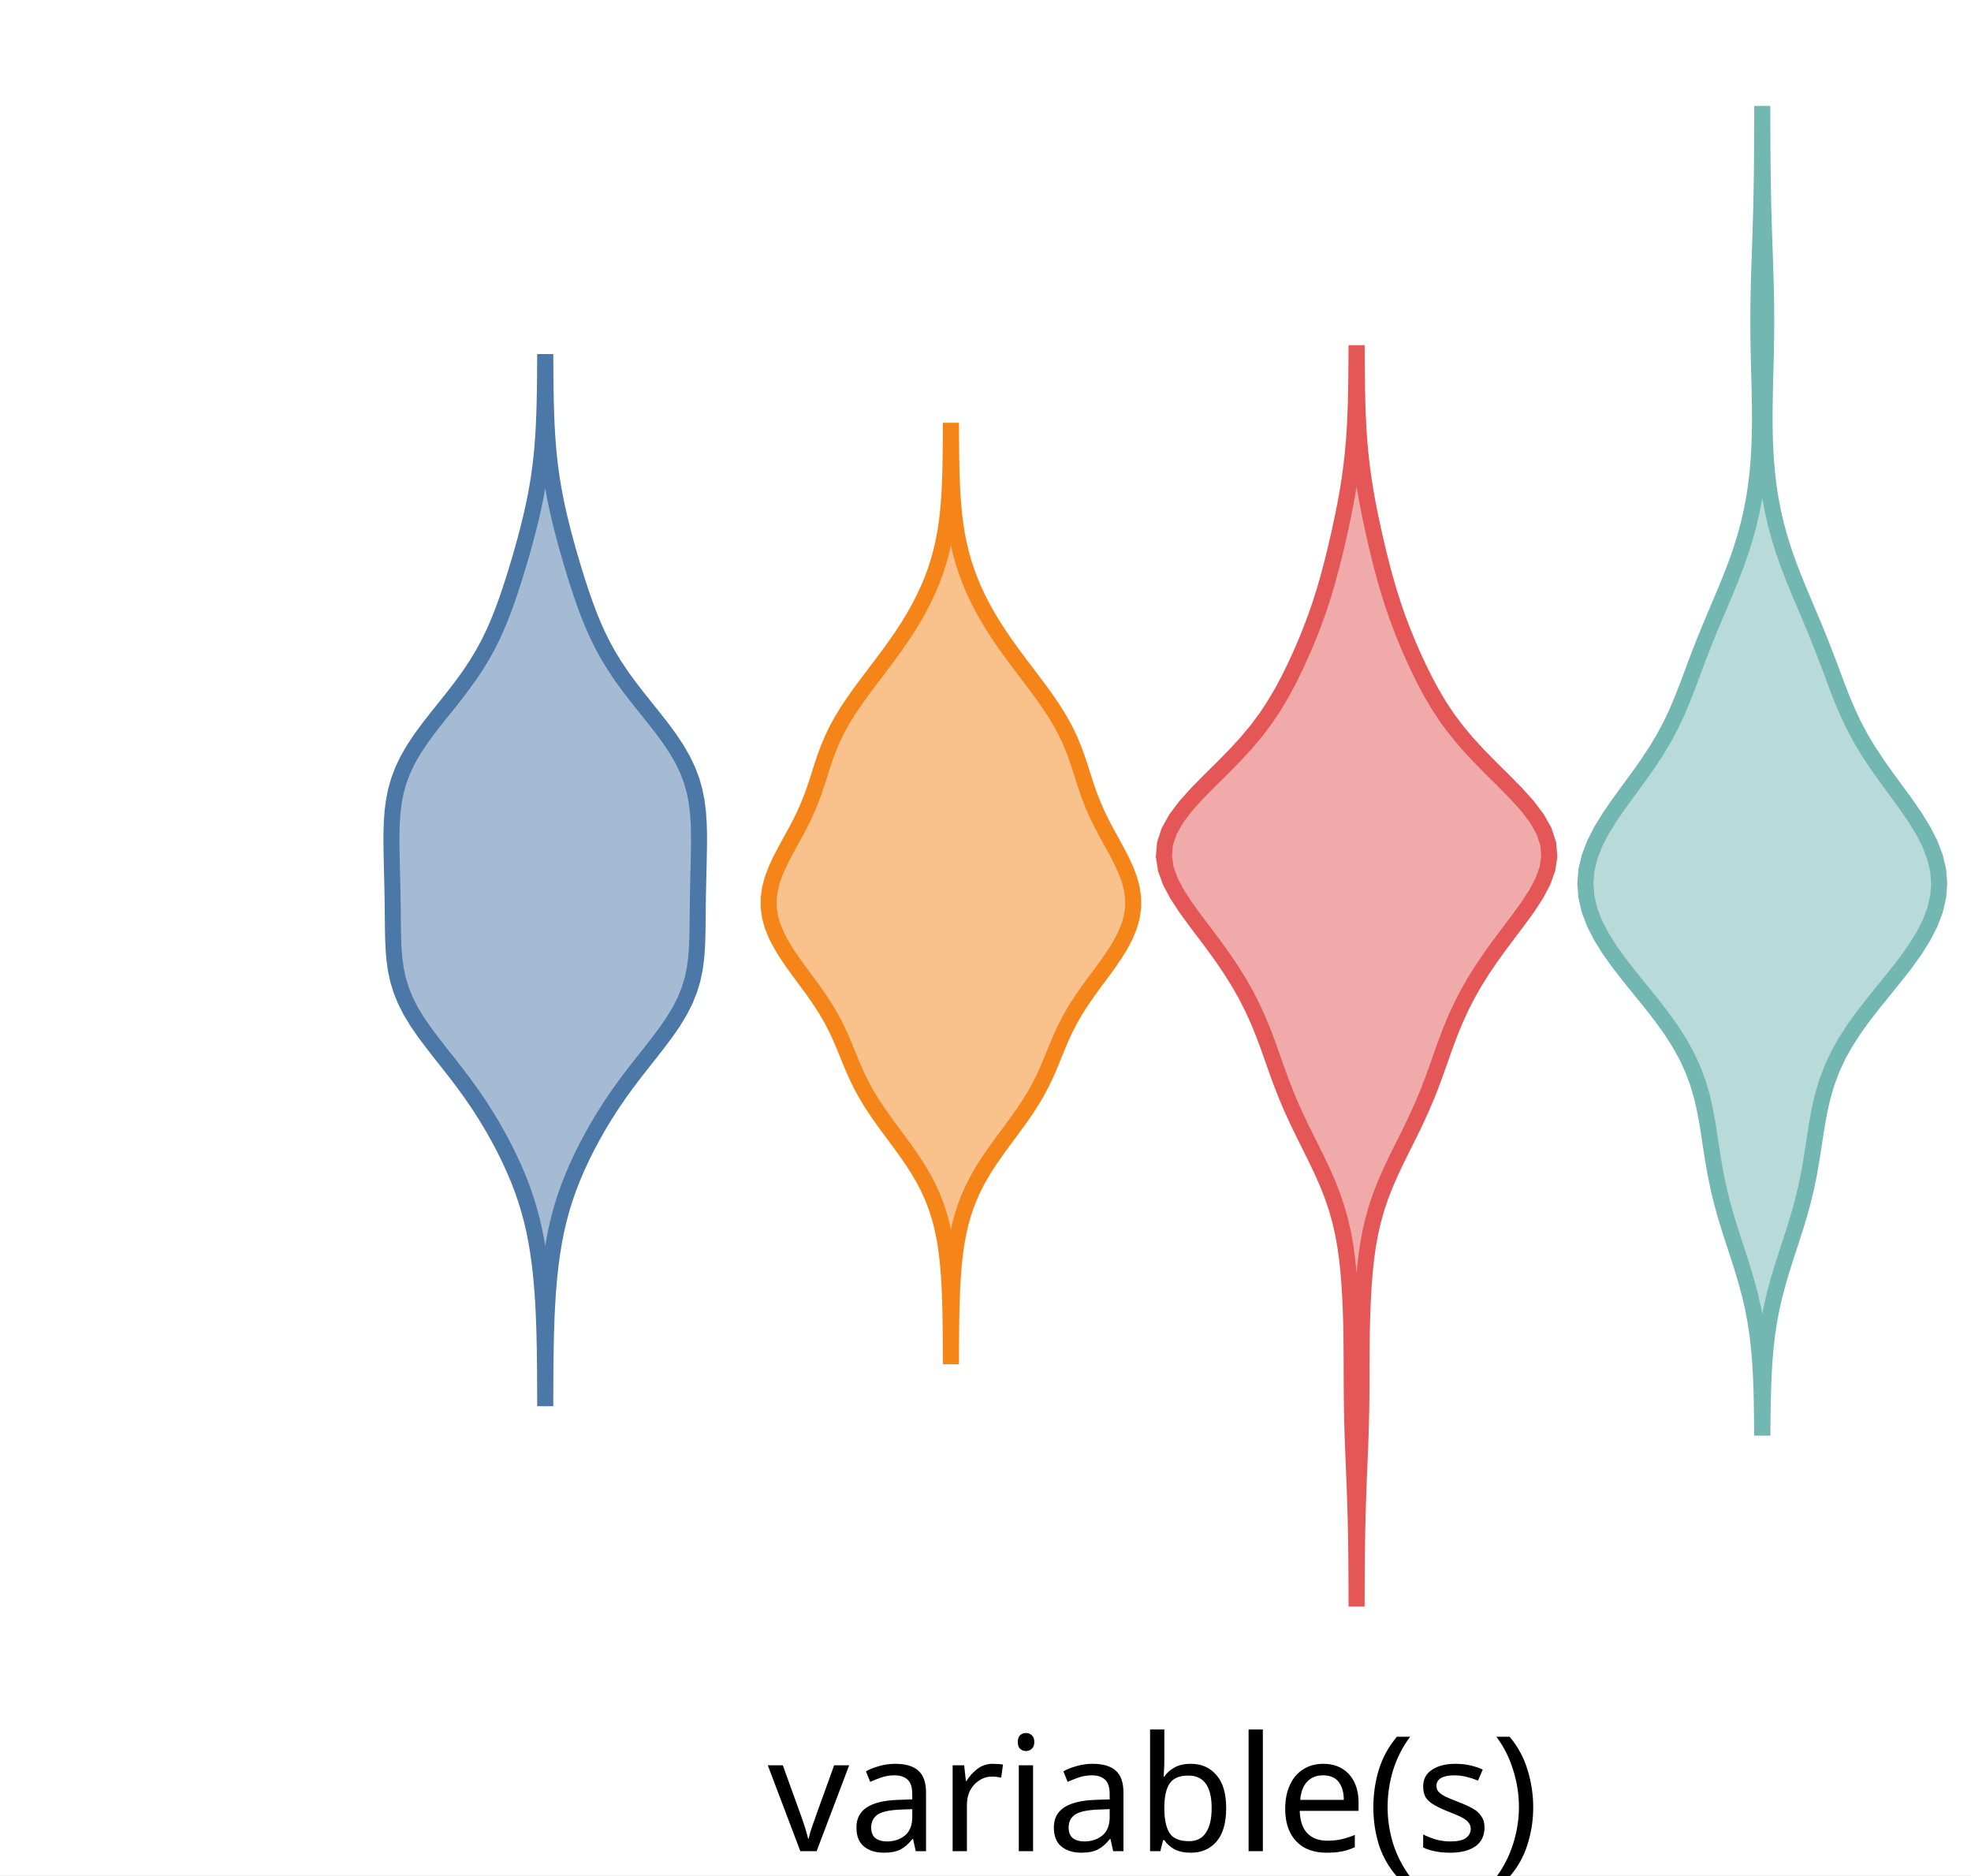
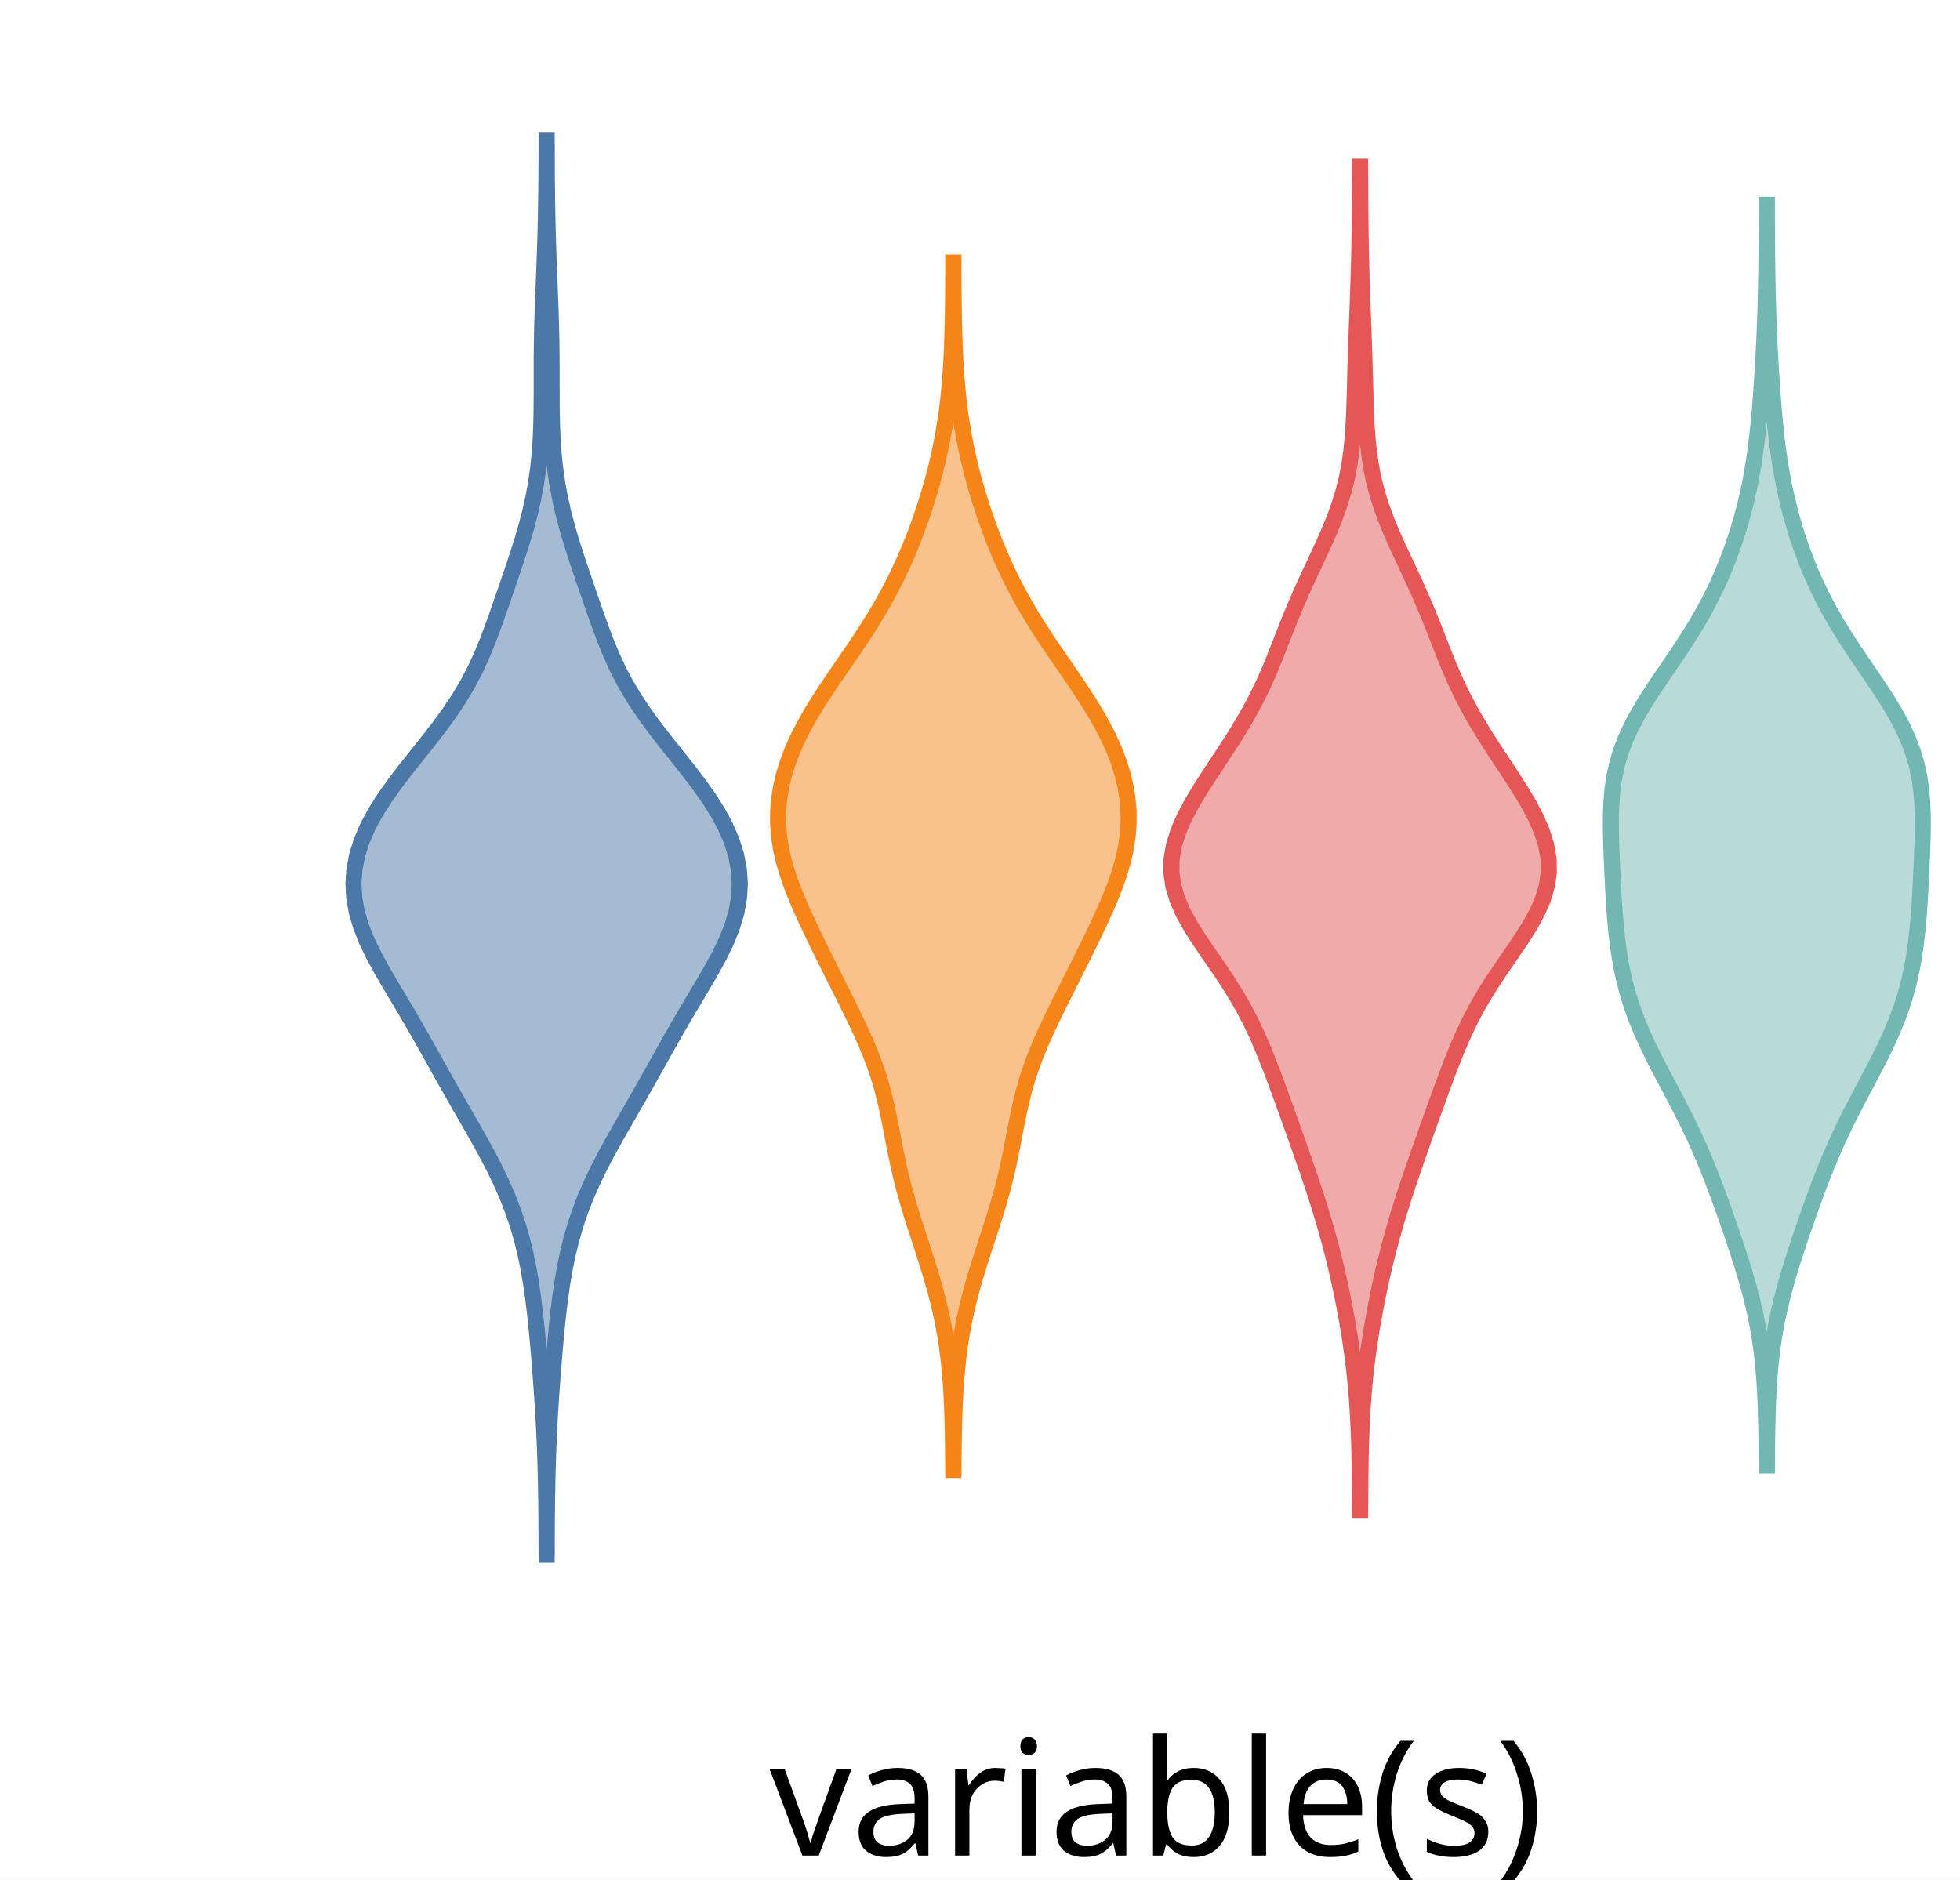
- <svg xmlns="http://www.w3.org/2000/svg" version="1.1" class="marks" width="123" height="117" viewBox="0 0 123 117">
-   <rect width="123" height="117" fill="white" />
+ <svg xmlns="http://www.w3.org/2000/svg" version="1.1" class="marks" width="122" height="117" viewBox="0 0 122 117">
+   <rect width="122" height="117" fill="white" />
  <g fill="none" stroke-miterlimit="10" transform="translate(22,0)">
    <g class="mark-group role-frame root" role="graphics-object" aria-roledescription="group mark container">
      <g transform="translate(0,0)">
        <path class="background" aria-hidden="true" d="M0,0h100v100h-100Z" />
        <g>
          <g class="mark-group role-axis" role="graphics-symbol" aria-roledescription="axis" aria-label="X-axis for a discrete scale with 1 value: variable(s)">
            <g transform="translate(0.5,100.5)">
              <path class="background" aria-hidden="true" d="M0,0h0v0h0Z" pointer-events="none" />
              <g>
                <g class="mark-rule role-axis-tick" pointer-events="none">
                  <line transform="translate(50,0)" x2="0" y2="5" stroke="white" stroke-width="1.01" opacity="1" />
                </g>
                <g class="mark-text role-axis-label" pointer-events="none">
                  <text text-anchor="middle" transform="translate(49.5,15)" font-family="sans-serif" font-size="10px" font-style="normal" font-weight="400" fill="black" opacity="1">variable(s)</text>
                </g>
              </g>
              <path class="foreground" aria-hidden="true" d="" pointer-events="none" display="none" />
            </g>
          </g>
-           <g class="mark-group role-axis" role="graphics-symbol" aria-roledescription="axis" aria-label="Y-axis for a linear scale with values from −5 to 6">
+           <g class="mark-group role-axis" role="graphics-symbol" aria-roledescription="axis" aria-label="Y-axis for a linear scale with values from −4 to 5">
            <g transform="translate(0.5,0.5)">
              <path class="background" aria-hidden="true" d="M0,0h0v0h0Z" pointer-events="none" />
              <g>
                <g class="mark-rule role-axis-tick" pointer-events="none">
                  <line transform="translate(0,100)" x2="-5" y2="0" stroke="white" stroke-width="1.01" opacity="1" />
-                   <line transform="translate(0,55)" x2="-5" y2="0" stroke="white" stroke-width="1.01" opacity="1" />
-                   <line transform="translate(0,9)" x2="-5" y2="0" stroke="white" stroke-width="1.01" opacity="1" />
+                   <line transform="translate(0,78)" x2="-5" y2="0" stroke="white" stroke-width="1.01" opacity="1" />
+                   <line transform="translate(0,56)" x2="-5" y2="0" stroke="white" stroke-width="1.01" opacity="1" />
+                   <line transform="translate(0,33)" x2="-5" y2="0" stroke="white" stroke-width="1.01" opacity="1" />
+                   <line transform="translate(0,11)" x2="-5" y2="0" stroke="white" stroke-width="1.01" opacity="1" />
                </g>
                <g class="mark-text role-axis-label" pointer-events="none">
-                   <text text-anchor="end" transform="translate(-7,103)" font-family="sans-serif" font-size="10px" font-style="normal" font-weight="400" fill="white" opacity="1">−5</text>
-                   <text text-anchor="end" transform="translate(-7,57.54545)" font-family="sans-serif" font-size="10px" font-style="normal" font-weight="400" fill="white" opacity="1">0</text>
-                   <text text-anchor="end" transform="translate(-7,12.09091)" font-family="sans-serif" font-size="10px" font-style="normal" font-weight="400" fill="white" opacity="1">5</text>
+                   <text text-anchor="end" transform="translate(-7,103)" font-family="sans-serif" font-size="10px" font-style="normal" font-weight="400" fill="white" opacity="1">−4</text>
+                   <text text-anchor="end" transform="translate(-7,80.77778)" font-family="sans-serif" font-size="10px" font-style="normal" font-weight="400" fill="white" opacity="1">−2</text>
+                   <text text-anchor="end" transform="translate(-7,58.55556)" font-family="sans-serif" font-size="10px" font-style="normal" font-weight="400" fill="white" opacity="1">0</text>
+                   <text text-anchor="end" transform="translate(-7,36.33333)" font-family="sans-serif" font-size="10px" font-style="normal" font-weight="400" fill="white" opacity="1">2</text>
+                   <text text-anchor="end" transform="translate(-7,14.11111)" font-family="sans-serif" font-size="10px" font-style="normal" font-weight="400" fill="white" opacity="1">4</text>
                </g>
              </g>
              <path class="foreground" aria-hidden="true" d="" pointer-events="none" display="none" />
            </g>
          </g>
          <g class="mark-group role-scope" role="graphics-object" aria-roledescription="group mark container">
            <g transform="translate(0,0)">
              <path class="background" aria-hidden="true" d="M0,0h0v0h0Z" />
              <g>
                <g class="mark-group role-scope" role="graphics-object" aria-roledescription="group mark container">
                  <g transform="translate(0,0)">
                    <path class="background" aria-hidden="true" d="M0,0h24.051v100h-24.051Z" />
                    <g>
                      <g class="mark-area role-mark" role="graphics-symbol" aria-roledescription="area mark container">
-                         <path d="M12.029,87.236L12.031,86.583L12.034,85.93L12.039,85.277L12.046,84.624L12.056,83.971L12.071,83.318L12.09,82.665L12.115,82.012L12.148,81.359L12.189,80.706L12.241,80.053L12.304,79.4L12.38,78.747L12.472,78.094L12.581,77.441L12.709,76.788L12.86,76.135L13.034,75.482L13.234,74.829L13.46,74.177L13.713,73.524L13.99,72.871L14.292,72.218L14.617,71.565L14.965,70.912L15.335,70.259L15.728,69.606L16.146,68.953L16.59,68.3L17.061,67.647L17.554,66.994L18.064,66.341L18.581,65.688L19.09,65.035L19.577,64.382L20.025,63.729L20.42,63.076L20.752,62.423L21.016,61.77L21.214,61.117L21.352,60.464L21.441,59.811L21.492,59.158L21.518,58.505L21.531,57.852L21.538,57.199L21.545,56.546L21.554,55.893L21.567,55.24L21.582,54.587L21.599,53.934L21.613,53.281L21.622,52.628L21.62,51.975L21.601,51.322L21.556,50.669L21.474,50.017L21.347,49.364L21.163,48.711L20.916,48.058L20.604,47.405L20.228,46.752L19.794,46.099L19.315,45.446L18.805,44.793L18.282,44.14L17.761,43.487L17.258,42.834L16.783,42.181L16.346,41.528L15.948,40.875L15.59,40.222L15.269,39.569L14.98,38.916L14.717,38.263L14.476,37.61L14.25,36.957L14.036,36.304L13.832,35.651L13.636,34.998L13.447,34.345L13.267,33.692L13.095,33.039L12.933,32.386L12.783,31.733L12.647,31.08L12.526,30.427L12.42,29.774L12.329,29.121L12.255,28.468L12.194,27.815L12.147,27.162L12.11,26.51L12.083,25.857L12.064,25.204L12.05,24.551L12.041,23.898L12.035,23.245L12.031,22.592L12.02,22.592L12.016,23.245L12.01,23.898L12,24.551L11.987,25.204L11.967,25.857L11.94,26.51L11.904,27.162L11.857,27.815L11.796,28.468L11.721,29.121L11.631,29.774L11.525,30.427L11.404,31.08L11.267,31.733L11.118,32.386L10.956,33.039L10.784,33.692L10.603,34.345L10.415,34.998L10.218,35.651L10.014,36.304L9.801,36.957L9.575,37.61L9.333,38.263L9.071,38.916L8.782,39.569L8.461,40.222L8.103,40.875L7.705,41.528L7.267,42.181L6.793,42.834L6.29,43.487L5.769,44.14L5.245,44.793L4.736,45.446L4.257,46.099L3.823,46.752L3.447,47.405L3.134,48.058L2.888,48.711L2.704,49.364L2.576,50.017L2.495,50.669L2.45,51.322L2.43,51.975L2.429,52.628L2.438,53.281L2.452,53.934L2.468,54.587L2.484,55.24L2.497,55.893L2.506,56.546L2.513,57.199L2.52,57.852L2.532,58.505L2.559,59.158L2.61,59.811L2.698,60.464L2.836,61.117L3.035,61.77L3.299,62.423L3.631,63.076L4.026,63.729L4.474,64.382L4.961,65.035L5.47,65.688L5.987,66.341L6.497,66.994L6.99,67.647L7.46,68.3L7.905,68.953L8.323,69.606L8.716,70.259L9.086,70.912L9.433,71.565L9.758,72.218L10.06,72.871L10.338,73.524L10.59,74.177L10.816,74.829L11.016,75.482L11.191,76.135L11.341,76.788L11.47,77.441L11.579,78.094L11.671,78.747L11.747,79.4L11.81,80.053L11.861,80.706L11.903,81.359L11.935,82.012L11.961,82.665L11.98,83.318L11.994,83.971L12.004,84.624L12.012,85.277L12.017,85.93L12.02,86.583L12.022,87.236Z" fill="#4c78a8" fill-opacity="0.5" stroke="#4c78a8" stroke-width="1" />
+                         <path d="M12.029,96.784L12.031,95.895L12.035,95.006L12.042,94.117L12.053,93.227L12.068,92.338L12.088,91.449L12.116,90.56L12.15,89.671L12.193,88.782L12.242,87.893L12.299,87.003L12.361,86.114L12.428,85.225L12.5,84.336L12.578,83.447L12.663,82.558L12.758,81.669L12.867,80.779L12.995,79.89L13.147,79.001L13.327,78.112L13.542,77.223L13.797,76.334L14.093,75.445L14.435,74.555L14.82,73.666L15.246,72.777L15.706,71.888L16.193,70.999L16.697,70.11L17.209,69.221L17.719,68.331L18.223,67.442L18.722,66.553L19.217,65.664L19.715,64.775L20.222,63.886L20.741,62.997L21.27,62.107L21.8,61.218L22.317,60.329L22.799,59.44L23.227,58.551L23.579,57.662L23.841,56.773L24,55.883L24.051,54.994L23.989,54.105L23.816,53.216L23.534,52.327L23.149,51.438L22.668,50.549L22.103,49.659L21.471,48.77L20.79,47.881L20.083,46.992L19.375,46.103L18.688,45.214L18.042,44.325L17.453,43.435L16.926,42.546L16.462,41.657L16.053,40.768L15.689,39.879L15.355,38.99L15.039,38.101L14.73,37.211L14.424,36.322L14.121,35.433L13.826,34.544L13.544,33.655L13.284,32.766L13.052,31.877L12.853,30.987L12.689,30.098L12.56,29.209L12.466,28.32L12.401,27.431L12.362,26.542L12.342,25.653L12.335,24.763L12.334,23.874L12.334,22.985L12.33,22.096L12.319,21.207L12.3,20.318L12.274,19.429L12.241,18.539L12.206,17.65L12.171,16.761L12.137,15.872L12.108,14.983L12.084,14.094L12.065,13.205L12.052,12.315L12.042,11.426L12.035,10.537L12.031,9.648L12.028,8.759L12.022,8.759L12.02,9.648L12.015,10.537L12.009,11.426L11.999,12.315L11.985,13.205L11.966,14.094L11.942,14.983L11.913,15.872L11.88,16.761L11.845,17.65L11.809,18.539L11.777,19.429L11.75,20.318L11.731,21.207L11.72,22.096L11.716,22.985L11.717,23.874L11.716,24.763L11.709,25.653L11.689,26.542L11.65,27.431L11.585,28.32L11.49,29.209L11.362,30.098L11.198,30.987L10.999,31.877L10.767,32.766L10.507,33.655L10.225,34.544L9.929,35.433L9.626,36.322L9.32,37.211L9.012,38.101L8.695,38.99L8.361,39.879L7.997,40.768L7.589,41.657L7.125,42.546L6.598,43.435L6.008,44.325L5.363,45.214L4.676,46.103L3.968,46.992L3.261,47.881L2.58,48.77L1.947,49.659L1.382,50.549L0.902,51.438L0.516,52.327L0.235,53.216L0.062,54.105L0,54.994L0.05,55.883L0.209,56.773L0.471,57.662L0.824,58.551L1.252,59.44L1.734,60.329L2.25,61.218L2.781,62.107L3.31,62.997L3.829,63.886L4.336,64.775L4.834,65.664L5.329,66.553L5.827,67.442L6.332,68.331L6.842,69.221L7.353,70.11L7.857,70.999L8.344,71.888L8.805,72.777L9.231,73.666L9.616,74.555L9.957,75.445L10.254,76.334L10.508,77.223L10.723,78.112L10.904,79.001L11.055,79.89L11.183,80.779L11.292,81.669L11.388,82.558L11.473,83.447L11.551,84.336L11.623,85.225L11.69,86.114L11.752,87.003L11.808,87.893L11.858,88.782L11.9,89.671L11.935,90.56L11.962,91.449L11.983,92.338L11.998,93.227L12.008,94.117L12.015,95.006L12.019,95.895L12.022,96.784Z" fill="#4c78a8" fill-opacity="0.5" stroke="#4c78a8" stroke-width="1" />
                      </g>
                    </g>
                    <path class="foreground" aria-hidden="true" d="" display="none" />
                  </g>
                  <g transform="translate(25.31646,0)">
                    <path class="background" aria-hidden="true" d="M0,0h24.051v100h-24.051Z" />
                    <g>
                      <g class="mark-area role-mark" role="graphics-symbol" aria-roledescription="area mark container">
-                         <path d="M12.029,84.62L12.031,84.037L12.035,83.453L12.04,82.87L12.048,82.287L12.059,81.704L12.075,81.12L12.097,80.537L12.126,79.954L12.165,79.371L12.216,78.787L12.281,78.204L12.363,77.621L12.466,77.038L12.594,76.455L12.75,75.871L12.939,75.288L13.163,74.705L13.426,74.122L13.729,73.538L14.07,72.955L14.446,72.372L14.851,71.789L15.275,71.205L15.709,70.622L16.138,70.039L16.552,69.456L16.941,68.872L17.296,68.289L17.615,67.706L17.9,67.123L18.158,66.539L18.398,65.956L18.635,65.373L18.881,64.79L19.149,64.206L19.449,63.623L19.785,63.04L20.157,62.457L20.561,61.873L20.985,61.29L21.417,60.707L21.842,60.124L22.242,59.541L22.603,58.957L22.909,58.374L23.149,57.791L23.313,57.208L23.397,56.624L23.398,56.041L23.318,55.458L23.165,54.875L22.947,54.291L22.68,53.708L22.378,53.125L22.059,52.542L21.738,51.958L21.43,51.375L21.146,50.792L20.89,50.209L20.662,49.625L20.459,49.042L20.27,48.459L20.085,47.876L19.89,47.292L19.675,46.709L19.431,46.126L19.15,45.543L18.83,44.959L18.474,44.376L18.085,43.793L17.67,43.21L17.237,42.627L16.796,42.043L16.354,41.46L15.919,40.877L15.497,40.294L15.094,39.71L14.713,39.127L14.357,38.544L14.027,37.961L13.725,37.377L13.452,36.794L13.207,36.211L12.991,35.628L12.802,35.044L12.64,34.461L12.504,33.878L12.391,33.295L12.3,32.711L12.227,32.128L12.171,31.545L12.128,30.962L12.096,30.378L12.073,29.795L12.057,29.212L12.045,28.629L12.038,28.045L12.033,27.462L12.03,26.879L12.021,26.879L12.018,27.462L12.013,28.045L12.005,28.629L11.994,29.212L11.978,29.795L11.955,30.378L11.923,30.962L11.88,31.545L11.824,32.128L11.751,32.711L11.659,33.295L11.547,33.878L11.41,34.461L11.248,35.044L11.06,35.628L10.844,36.211L10.599,36.794L10.325,37.377L10.024,37.961L9.694,38.544L9.338,39.127L8.957,39.71L8.553,40.294L8.132,40.877L7.697,41.46L7.255,42.043L6.813,42.627L6.381,43.21L5.966,43.793L5.577,44.376L5.22,44.959L4.901,45.543L4.62,46.126L4.375,46.709L4.16,47.292L3.966,47.876L3.781,48.459L3.592,49.042L3.388,49.625L3.161,50.209L2.905,50.792L2.62,51.375L2.313,51.958L1.992,52.542L1.673,53.125L1.371,53.708L1.103,54.291L0.886,54.875L0.732,55.458L0.653,56.041L0.654,56.624L0.737,57.208L0.902,57.791L1.142,58.374L1.448,58.957L1.808,59.541L2.209,60.124L2.633,60.707L3.065,61.29L3.49,61.873L3.893,62.457L4.265,63.04L4.602,63.623L4.901,64.206L5.169,64.79L5.416,65.373L5.652,65.956L5.893,66.539L6.15,67.123L6.435,67.706L6.755,68.289L7.11,68.872L7.498,69.456L7.912,70.039L8.342,70.622L8.775,71.205L9.2,71.789L9.605,72.372L9.981,72.955L10.322,73.538L10.625,74.122L10.888,74.705L11.112,75.288L11.301,75.871L11.457,76.455L11.584,77.038L11.688,77.621L11.77,78.204L11.835,78.787L11.885,79.371L11.924,79.954L11.954,80.537L11.975,81.12L11.991,81.704L12.003,82.287L12.01,82.87L12.016,83.453L12.019,84.037L12.022,84.62Z" fill="#f58518" fill-opacity="0.5" stroke="#f58518" stroke-width="1" />
+                         <path d="M12.033,91.5L12.038,90.74L12.046,89.981L12.058,89.222L12.075,88.463L12.1,87.704L12.134,86.945L12.179,86.185L12.239,85.426L12.315,84.667L12.411,83.908L12.526,83.149L12.664,82.389L12.824,81.63L13.005,80.871L13.207,80.112L13.426,79.353L13.66,78.593L13.903,77.834L14.151,77.075L14.397,76.316L14.638,75.557L14.866,74.797L15.078,74.038L15.273,73.279L15.448,72.52L15.607,71.761L15.756,71.002L15.9,70.242L16.05,69.483L16.214,68.724L16.401,67.965L16.617,67.206L16.866,66.446L17.148,65.687L17.46,64.928L17.799,64.169L18.157,63.41L18.529,62.65L18.907,61.891L19.288,61.132L19.669,60.373L20.048,59.614L20.422,58.855L20.79,58.095L21.149,57.336L21.494,56.577L21.819,55.818L22.116,55.059L22.377,54.299L22.596,53.54L22.764,52.781L22.878,52.022L22.935,51.263L22.932,50.503L22.869,49.744L22.748,48.985L22.569,48.226L22.335,47.467L22.046,46.707L21.707,45.948L21.32,45.189L20.891,44.43L20.426,43.671L19.933,42.912L19.42,42.152L18.898,41.393L18.377,40.634L17.864,39.875L17.368,39.116L16.894,38.356L16.447,37.597L16.028,36.838L15.636,36.079L15.272,35.32L14.933,34.56L14.618,33.801L14.323,33.042L14.049,32.283L13.793,31.524L13.556,30.765L13.337,30.005L13.136,29.246L12.954,28.487L12.791,27.728L12.647,26.969L12.522,26.209L12.415,25.45L12.326,24.691L12.253,23.932L12.194,23.173L12.148,22.413L12.112,21.654L12.086,20.895L12.066,20.136L12.052,19.377L12.043,18.617L12.036,17.858L12.032,17.099L12.029,16.34L12.021,16.34L12.018,17.099L12.014,17.858L12.008,18.617L11.998,19.377L11.984,20.136L11.965,20.895L11.939,21.654L11.903,22.413L11.857,23.173L11.798,23.932L11.725,24.691L11.635,25.45L11.528,26.209L11.403,26.969L11.259,27.728L11.096,28.487L10.914,29.246L10.714,30.005L10.494,30.765L10.257,31.524L10.002,32.283L9.727,33.042L9.433,33.801L9.118,34.56L8.779,35.32L8.414,36.079L8.023,36.838L7.604,37.597L7.156,38.356L6.683,39.116L6.187,39.875L5.674,40.634L5.152,41.393L4.63,42.152L4.118,42.912L3.625,43.671L3.16,44.43L2.73,45.189L2.344,45.948L2.004,46.707L1.716,47.467L1.481,48.226L1.303,48.985L1.181,49.744L1.119,50.503L1.116,51.263L1.172,52.022L1.286,52.781L1.455,53.54L1.673,54.299L1.935,55.059L2.232,55.818L2.557,56.577L2.902,57.336L3.261,58.095L3.629,58.855L4.003,59.614L4.381,60.373L4.762,61.132L5.144,61.891L5.522,62.65L5.893,63.41L6.252,64.169L6.59,64.928L6.903,65.687L7.185,66.446L7.434,67.206L7.65,67.965L7.836,68.724L8.001,69.483L8.15,70.242L8.295,71.002L8.443,71.761L8.603,72.52L8.778,73.279L8.972,74.038L9.185,74.797L9.413,75.557L9.653,76.316L9.9,77.075L10.148,77.834L10.391,78.593L10.624,79.353L10.844,80.112L11.045,80.871L11.227,81.63L11.387,82.389L11.524,83.149L11.64,83.908L11.735,84.667L11.812,85.426L11.871,86.185L11.917,86.945L11.951,87.704L11.975,88.463L11.993,89.222L12.005,89.981L12.012,90.74L12.017,91.5Z" fill="#f58518" fill-opacity="0.5" stroke="#f58518" stroke-width="1" />
                      </g>
                    </g>
                    <path class="foreground" aria-hidden="true" d="" display="none" />
                  </g>
                  <g transform="translate(50.63291,0)">
                    <path class="background" aria-hidden="true" d="M0,0h24.051v100h-24.051Z" />
                    <g>
                      <g class="mark-area role-mark" role="graphics-symbol" aria-roledescription="area mark container">
-                         <path d="M12.028,99.732L12.03,98.948L12.034,98.163L12.04,97.378L12.048,96.593L12.06,95.808L12.076,95.024L12.096,94.239L12.121,93.454L12.15,92.669L12.181,91.884L12.214,91.1L12.246,90.315L12.274,89.53L12.297,88.745L12.314,87.96L12.325,87.176L12.33,86.391L12.333,85.606L12.335,84.821L12.339,84.037L12.348,83.252L12.365,82.467L12.39,81.682L12.425,80.897L12.472,80.113L12.536,79.328L12.618,78.543L12.726,77.758L12.866,76.973L13.044,76.189L13.264,75.404L13.528,74.619L13.837,73.834L14.182,73.049L14.556,72.265L14.946,71.48L15.338,70.695L15.718,69.91L16.077,69.125L16.41,68.341L16.717,67.556L17.004,66.771L17.281,65.986L17.56,65.202L17.855,64.417L18.177,63.632L18.535,62.847L18.936,62.062L19.382,61.278L19.873,60.493L20.406,59.708L20.973,58.923L21.562,58.138L22.154,57.354L22.722,56.569L23.233,55.784L23.648,54.999L23.932,54.214L24.051,53.43L23.984,52.645L23.725,51.86L23.285,51.075L22.692,50.29L21.985,49.506L21.212,48.721L20.419,47.936L19.647,47.151L18.924,46.367L18.267,45.582L17.681,44.797L17.161,44.012L16.696,43.227L16.275,42.443L15.888,41.658L15.526,40.873L15.187,40.088L14.869,39.303L14.574,38.519L14.302,37.734L14.053,36.949L13.824,36.164L13.612,35.379L13.414,34.595L13.227,33.81L13.05,33.025L12.882,32.24L12.727,31.456L12.585,30.671L12.459,29.886L12.352,29.101L12.264,28.316L12.194,27.532L12.14,26.747L12.101,25.962L12.073,25.177L12.055,24.392L12.043,23.608L12.035,22.823L12.031,22.038L12.02,22.038L12.015,22.823L12.008,23.608L11.996,24.392L11.977,25.177L11.95,25.962L11.911,26.747L11.857,27.532L11.787,28.316L11.698,29.101L11.591,29.886L11.466,30.671L11.324,31.456L11.168,32.24L11.001,33.025L10.824,33.81L10.637,34.595L10.439,35.379L10.227,36.164L9.998,36.949L9.748,37.734L9.476,38.519L9.181,39.303L8.864,40.088L8.525,40.873L8.163,41.658L7.775,42.443L7.354,43.227L6.89,44.012L6.37,44.797L5.784,45.582L5.127,46.367L4.404,47.151L3.631,47.936L2.838,48.721L2.065,49.506L1.359,50.29L0.766,51.075L0.326,51.86L0.067,52.645L0,53.43L0.119,54.214L0.402,54.999L0.818,55.784L1.329,56.569L1.896,57.354L2.488,58.138L3.078,58.923L3.645,59.708L4.178,60.493L4.669,61.278L5.115,62.062L5.515,62.847L5.874,63.632L6.196,64.417L6.491,65.202L6.77,65.986L7.047,66.771L7.333,67.556L7.64,68.341L7.973,69.125L8.333,69.91L8.713,70.695L9.105,71.48L9.494,72.265L9.868,73.049L10.214,73.834L10.522,74.619L10.787,75.404L11.007,76.189L11.184,76.973L11.324,77.758L11.432,78.543L11.515,79.328L11.578,80.113L11.626,80.897L11.661,81.682L11.686,82.467L11.702,83.252L11.711,84.037L11.716,84.821L11.718,85.606L11.721,86.391L11.726,87.176L11.737,87.96L11.754,88.745L11.777,89.53L11.805,90.315L11.837,91.1L11.869,91.884L11.901,92.669L11.93,93.454L11.955,94.239L11.975,95.024L11.991,95.808L12.003,96.593L12.011,97.378L12.016,98.163L12.02,98.948L12.022,99.732Z" fill="#e45756" fill-opacity="0.5" stroke="#e45756" stroke-width="1" />
+                         <path d="M12.03,93.991L12.034,93.146L12.041,92.302L12.05,91.457L12.065,90.613L12.087,89.768L12.117,88.924L12.157,88.079L12.211,87.234L12.278,86.39L12.361,85.545L12.459,84.701L12.573,83.856L12.702,83.012L12.845,82.167L13.001,81.322L13.169,80.478L13.35,79.633L13.545,78.789L13.754,77.944L13.977,77.1L14.214,76.255L14.467,75.41L14.732,74.566L15.008,73.721L15.294,72.877L15.587,72.032L15.884,71.188L16.184,70.343L16.486,69.498L16.79,68.654L17.096,67.809L17.409,66.965L17.731,66.12L18.071,65.276L18.437,64.431L18.837,63.586L19.279,62.742L19.767,61.897L20.299,61.053L20.865,60.208L21.448,59.364L22.023,58.519L22.56,57.674L23.029,56.83L23.401,55.985L23.653,55.141L23.773,54.296L23.756,53.452L23.609,52.607L23.343,51.762L22.978,50.918L22.535,50.073L22.033,49.229L21.495,48.384L20.939,47.54L20.382,46.695L19.839,45.85L19.322,45.006L18.839,44.161L18.396,43.317L17.992,42.472L17.622,41.628L17.277,40.783L16.945,39.938L16.615,39.094L16.276,38.249L15.921,37.405L15.548,36.56L15.159,35.716L14.763,34.871L14.37,34.026L13.994,33.182L13.646,32.337L13.337,31.493L13.075,30.648L12.861,29.804L12.696,28.959L12.574,28.114L12.487,27.27L12.429,26.425L12.39,25.581L12.363,24.736L12.34,23.892L12.317,23.047L12.292,22.202L12.264,21.358L12.234,20.513L12.202,19.669L12.17,18.824L12.14,17.98L12.113,17.135L12.09,16.29L12.072,15.446L12.058,14.601L12.047,13.757L12.039,12.912L12.034,12.068L12.031,11.223L12.028,10.378L12.022,10.378L12.02,11.223L12.017,12.068L12.011,12.912L12.004,13.757L11.993,14.601L11.979,15.446L11.96,16.29L11.937,17.135L11.911,17.98L11.881,18.824L11.849,19.669L11.817,20.513L11.786,21.358L11.758,22.202L11.733,23.047L11.711,23.892L11.688,24.736L11.66,25.581L11.621,26.425L11.563,27.27L11.477,28.114L11.355,28.959L11.189,29.804L10.976,30.648L10.713,31.493L10.405,32.337L10.057,33.182L9.681,34.026L9.288,34.871L8.892,35.716L8.503,36.56L8.13,37.405L7.774,38.249L7.435,39.094L7.105,39.938L6.774,40.783L6.429,41.628L6.059,42.472L5.654,43.317L5.211,44.161L4.729,45.006L4.212,45.85L3.669,46.695L3.112,47.54L2.556,48.384L2.017,49.229L1.516,50.073L1.072,50.918L0.707,51.762L0.442,52.607L0.294,53.452L0.278,54.296L0.398,55.141L0.65,55.985L1.022,56.83L1.49,57.674L2.028,58.519L2.603,59.364L3.186,60.208L3.752,61.053L4.284,61.897L4.772,62.742L5.214,63.586L5.614,64.431L5.979,65.276L6.319,66.12L6.642,66.965L6.954,67.809L7.261,68.654L7.565,69.498L7.867,70.343L8.167,71.188L8.464,72.032L8.757,72.877L9.042,73.721L9.319,74.566L9.584,75.41L9.836,76.255L10.074,77.1L10.297,77.944L10.506,78.789L10.7,79.633L10.882,80.478L11.05,81.322L11.206,82.167L11.349,83.012L11.477,83.856L11.591,84.701L11.69,85.545L11.772,86.39L11.84,87.234L11.893,88.079L11.934,88.924L11.964,89.768L11.986,90.613L12,91.457L12.01,92.302L12.016,93.146L12.02,93.991Z" fill="#e45756" fill-opacity="0.5" stroke="#e45756" stroke-width="1" />
                      </g>
                    </g>
                    <path class="foreground" aria-hidden="true" d="" display="none" />
                  </g>
                  <g transform="translate(75.94937,0)">
                    <path class="background" aria-hidden="true" d="M0,0h24.051v100h-24.051Z" />
                    <g>
                      <g class="mark-area role-mark" role="graphics-symbol" aria-roledescription="area mark container">
-                         <path d="M12.035,89.073L12.043,88.245L12.057,87.417L12.078,86.589L12.111,85.761L12.159,84.933L12.229,84.105L12.323,83.278L12.448,82.45L12.605,81.622L12.795,80.794L13.017,79.966L13.263,79.138L13.527,78.31L13.798,77.482L14.065,76.654L14.317,75.826L14.546,74.998L14.748,74.17L14.921,73.342L15.069,72.514L15.2,71.687L15.326,70.859L15.458,70.031L15.613,69.203L15.805,68.375L16.049,67.547L16.357,66.719L16.739,65.891L17.197,65.063L17.729,64.235L18.325,63.407L18.969,62.579L19.639,61.751L20.309,60.924L20.954,60.096L21.548,59.268L22.067,58.44L22.493,57.612L22.808,56.784L23.002,55.956L23.068,55.128L23.001,54.3L22.805,53.472L22.488,52.644L22.065,51.816L21.555,50.988L20.985,50.161L20.382,49.333L19.774,48.505L19.187,47.677L18.641,46.849L18.146,46.021L17.708,45.193L17.32,44.365L16.973,43.537L16.653,42.709L16.344,41.881L16.033,41.053L15.713,40.225L15.379,39.398L15.034,38.57L14.682,37.742L14.333,36.914L13.994,36.086L13.675,35.258L13.382,34.43L13.12,33.602L12.892,32.774L12.699,31.946L12.54,31.118L12.413,30.29L12.317,29.462L12.247,28.634L12.202,27.807L12.177,26.979L12.168,26.151L12.173,25.323L12.187,24.495L12.207,23.667L12.229,22.839L12.249,22.011L12.263,21.183L12.271,20.355L12.27,19.527L12.261,18.699L12.243,17.871L12.22,17.044L12.193,16.216L12.164,15.388L12.136,14.56L12.111,13.732L12.088,12.904L12.07,12.076L12.056,11.248L12.046,10.42L12.038,9.592L12.033,8.764L12.03,7.936L12.028,7.108L12.023,7.108L12.021,7.936L12.017,8.764L12.012,9.592L12.005,10.42L11.994,11.248L11.98,12.076L11.962,12.904L11.94,13.732L11.914,14.56L11.887,15.388L11.858,16.216L11.831,17.044L11.807,17.871L11.79,18.699L11.78,19.527L11.78,20.355L11.787,21.183L11.802,22.011L11.822,22.839L11.843,23.667L11.863,24.495L11.878,25.323L11.882,26.151L11.874,26.979L11.849,27.807L11.803,28.634L11.734,29.462L11.637,30.29L11.511,31.118L11.352,31.946L11.158,32.774L10.93,33.602L10.669,34.43L10.376,35.258L10.056,36.086L9.718,36.914L9.368,37.742L9.017,38.57L8.672,39.398L8.338,40.225L8.017,41.053L7.707,41.881L7.398,42.709L7.077,43.537L6.73,44.365L6.343,45.193L5.904,46.021L5.41,46.849L4.863,47.677L4.276,48.505L3.669,49.333L3.066,50.161L2.496,50.988L1.986,51.816L1.563,52.644L1.246,53.472L1.05,54.3L0.983,55.128L1.048,55.956L1.242,56.784L1.558,57.612L1.983,58.44L2.503,59.268L3.097,60.096L3.741,60.924L4.412,61.751L5.082,62.579L5.725,63.407L6.321,64.235L6.853,65.063L7.311,65.891L7.693,66.719L8.002,67.547L8.246,68.375L8.438,69.203L8.593,70.031L8.725,70.859L8.85,71.687L8.982,72.514L9.13,73.342L9.303,74.17L9.504,74.998L9.733,75.826L9.985,76.654L10.252,77.482L10.523,78.31L10.787,79.138L11.034,79.966L11.255,80.794L11.446,81.622L11.603,82.45L11.727,83.278L11.822,84.105L11.891,84.933L11.94,85.761L11.973,86.589L11.994,87.417L12.007,88.245L12.015,89.073Z" fill="#72b7b2" fill-opacity="0.5" stroke="#72b7b2" stroke-width="1" />
+                         <path d="M12.032,91.221L12.037,90.428L12.045,89.635L12.058,88.842L12.076,88.05L12.103,87.257L12.142,86.464L12.194,85.671L12.263,84.879L12.352,84.086L12.464,83.293L12.601,82.5L12.762,81.708L12.947,80.915L13.155,80.122L13.382,79.329L13.625,78.537L13.881,77.744L14.145,76.951L14.417,76.158L14.695,75.366L14.981,74.573L15.275,73.78L15.582,72.987L15.905,72.194L16.246,71.402L16.608,70.609L16.99,69.816L17.389,69.023L17.802,68.231L18.222,67.438L18.64,66.645L19.048,65.852L19.437,65.06L19.798,64.267L20.125,63.474L20.415,62.681L20.666,61.889L20.877,61.096L21.052,60.303L21.194,59.51L21.307,58.718L21.397,57.925L21.469,57.132L21.528,56.339L21.576,55.547L21.618,54.754L21.656,53.961L21.689,53.168L21.716,52.376L21.732,51.583L21.73,50.79L21.703,49.997L21.639,49.205L21.527,48.412L21.359,47.619L21.128,46.826L20.83,46.033L20.467,45.241L20.043,44.448L19.57,43.655L19.059,42.862L18.525,42.07L17.983,41.277L17.448,40.484L16.93,39.691L16.438,38.899L15.979,38.106L15.554,37.313L15.164,36.52L14.807,35.728L14.482,34.935L14.186,34.142L13.917,33.349L13.674,32.557L13.455,31.764L13.261,30.971L13.089,30.178L12.94,29.386L12.811,28.593L12.7,27.8L12.605,27.007L12.524,26.215L12.452,25.422L12.389,24.629L12.333,23.836L12.282,23.043L12.237,22.251L12.196,21.458L12.16,20.665L12.13,19.872L12.104,19.08L12.083,18.287L12.067,17.494L12.054,16.701L12.045,15.909L12.038,15.116L12.033,14.323L12.03,13.53L12.028,12.738L12.022,12.738L12.02,13.53L12.017,14.323L12.013,15.116L12.006,15.909L11.997,16.701L11.984,17.494L11.967,18.287L11.947,19.08L11.921,19.872L11.89,20.665L11.855,21.458L11.814,22.251L11.768,23.043L11.718,23.836L11.661,24.629L11.598,25.422L11.527,26.215L11.445,27.007L11.35,27.8L11.24,28.593L11.111,29.386L10.962,30.178L10.79,30.971L10.595,31.764L10.377,32.557L10.133,33.349L9.865,34.142L9.568,34.935L9.243,35.728L8.887,36.52L8.497,37.313L8.072,38.106L7.612,38.899L7.121,39.691L6.603,40.484L6.067,41.277L5.526,42.07L4.992,42.862L4.481,43.655L4.007,44.448L3.584,45.241L3.22,46.033L2.922,46.826L2.691,47.619L2.523,48.412L2.412,49.205L2.348,49.997L2.32,50.79L2.319,51.583L2.335,52.376L2.362,53.168L2.395,53.961L2.432,54.754L2.474,55.547L2.523,56.339L2.581,57.132L2.653,57.925L2.743,58.718L2.857,59.51L2.999,60.303L3.173,61.096L3.385,61.889L3.635,62.681L3.925,63.474L4.253,64.267L4.614,65.06L5.003,65.852L5.41,66.645L5.829,67.438L6.248,68.231L6.661,69.023L7.061,69.816L7.443,70.609L7.804,71.402L8.146,72.194L8.468,72.987L8.775,73.78L9.07,74.573L9.355,75.366L9.633,76.158L9.905,76.951L10.17,77.744L10.425,78.537L10.669,79.329L10.896,80.122L11.103,80.915L11.289,81.708L11.45,82.5L11.586,83.293L11.698,84.086L11.788,84.879L11.857,85.671L11.909,86.464L11.947,87.257L11.974,88.05L11.993,88.842L12.005,89.635L12.013,90.428L12.018,91.221Z" fill="#72b7b2" fill-opacity="0.5" stroke="#72b7b2" stroke-width="1" />
                      </g>
                    </g>
                    <path class="foreground" aria-hidden="true" d="" display="none" />
                  </g>
                </g>
              </g>
              <path class="foreground" aria-hidden="true" d="" display="none" />
            </g>
          </g>
        </g>
        <path class="foreground" aria-hidden="true" d="" display="none" />
      </g>
    </g>
  </g>
</svg>
